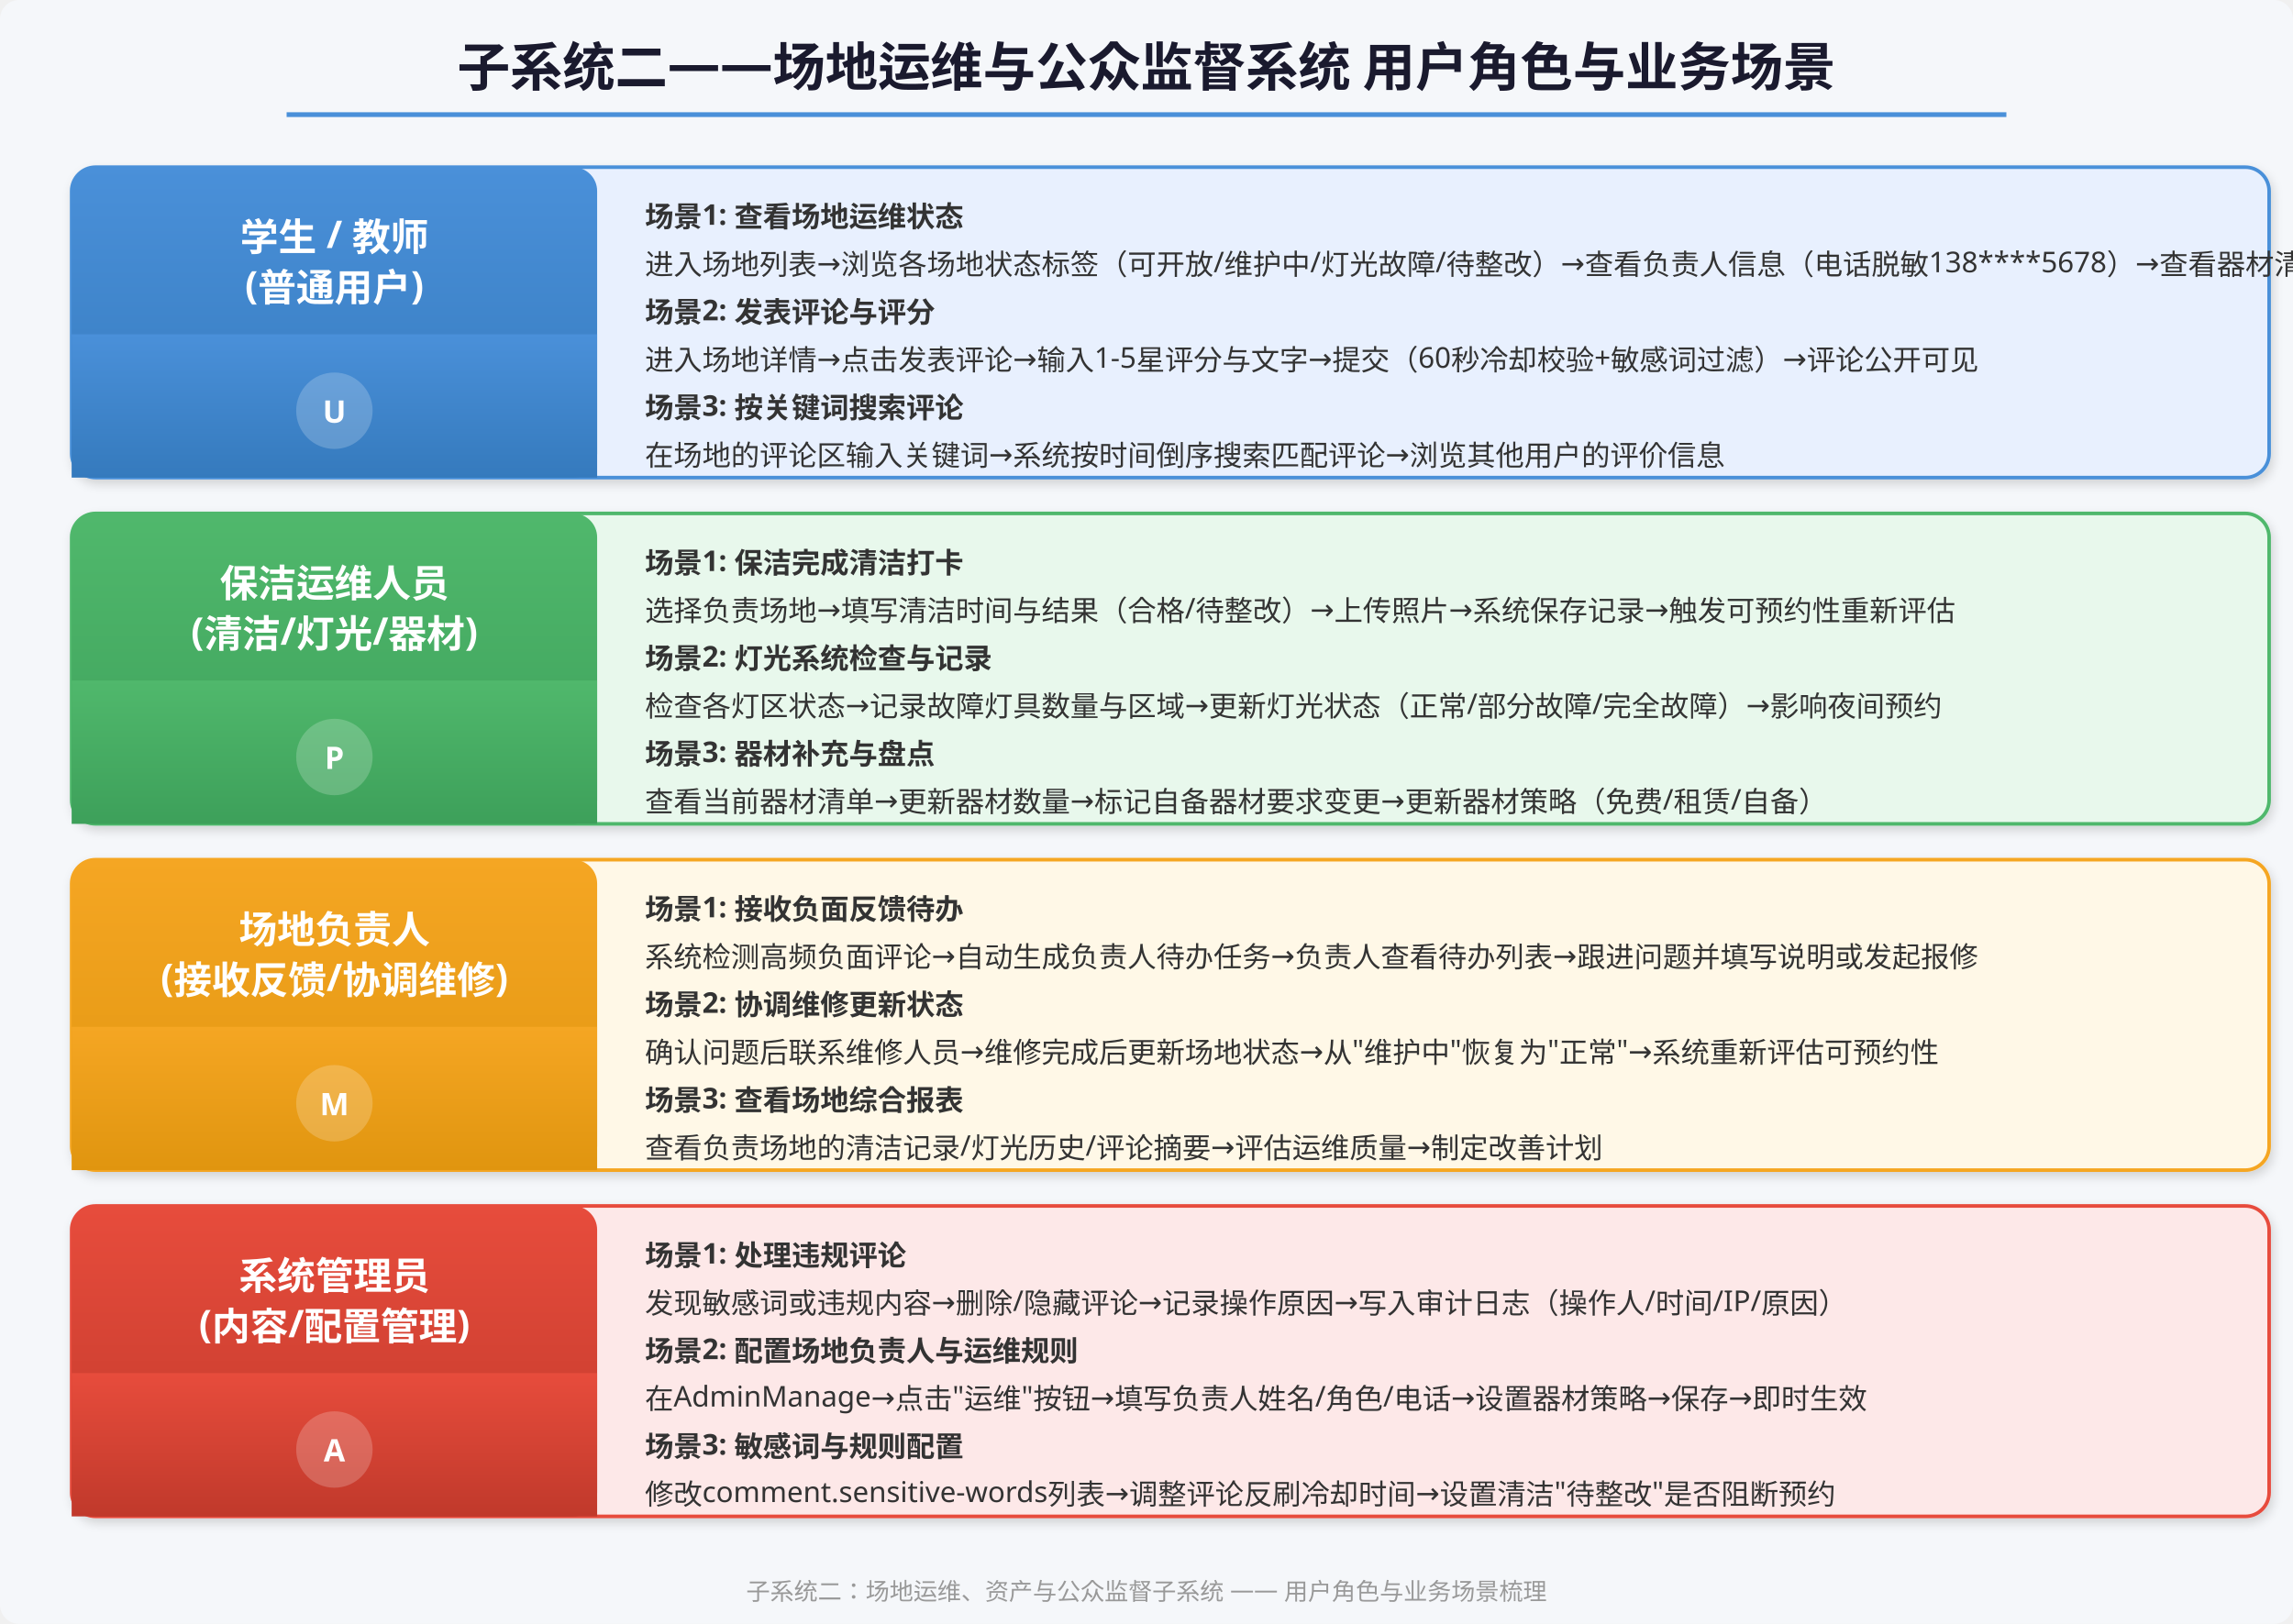
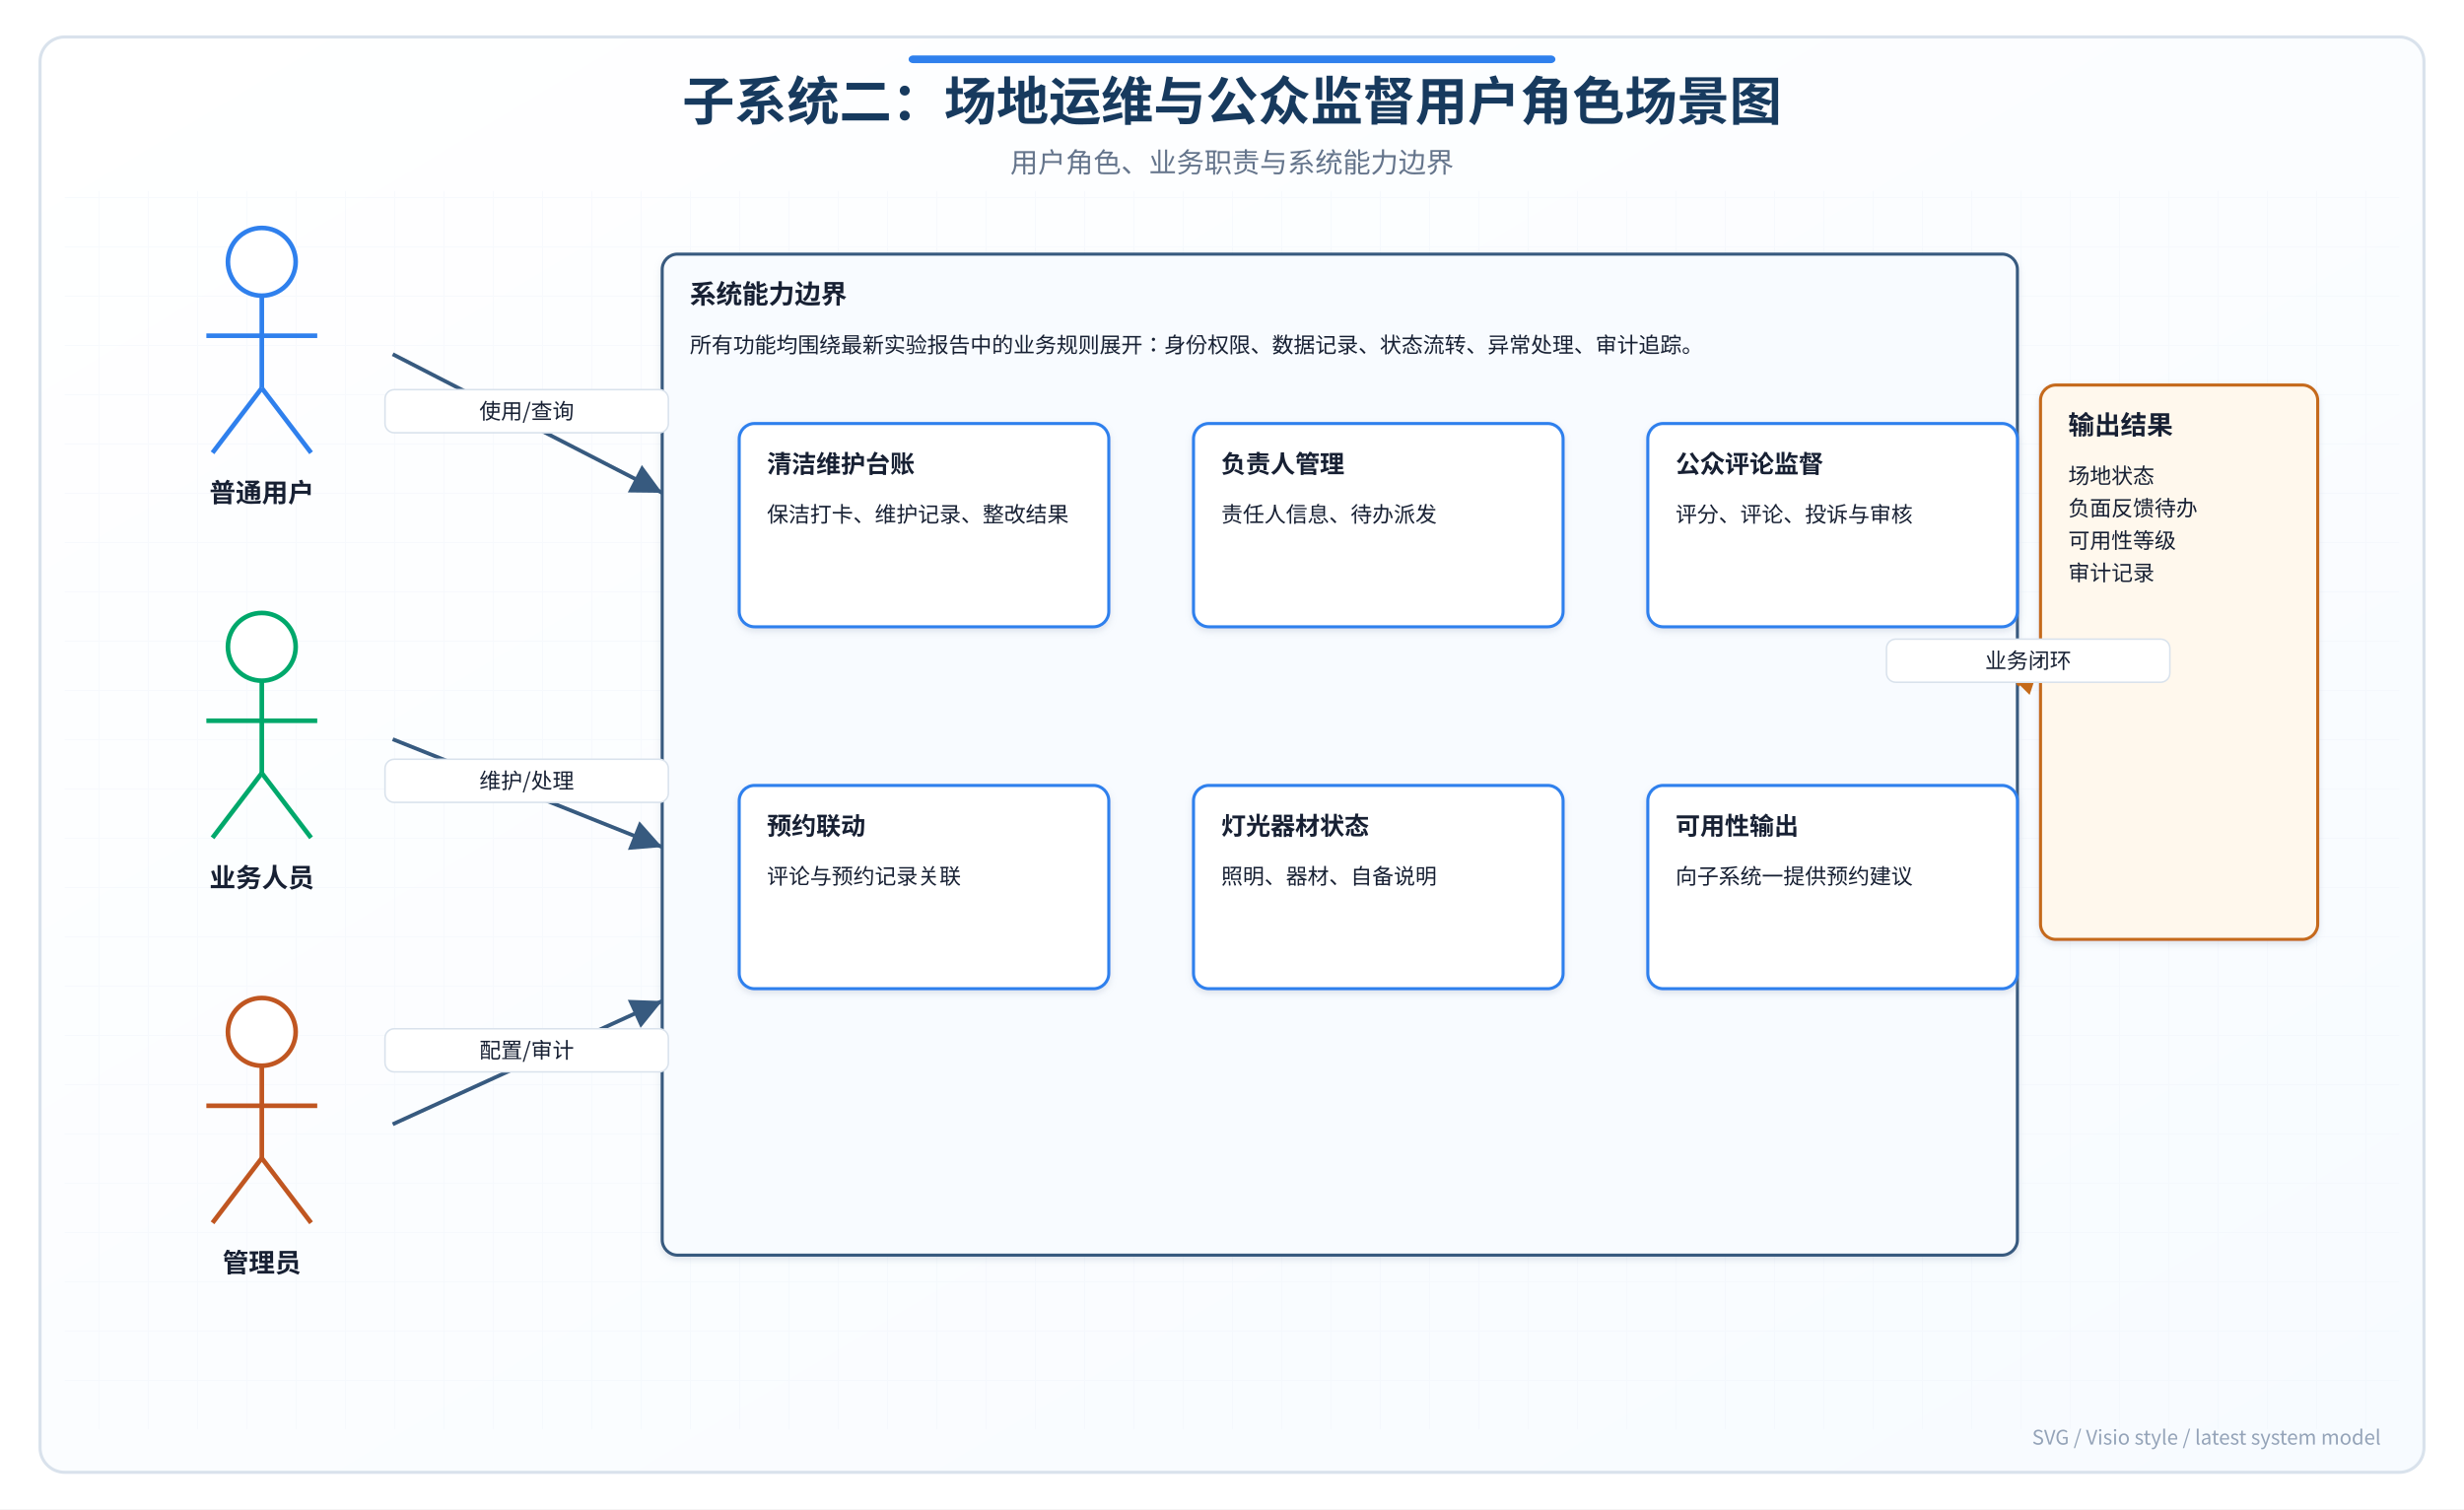
- <svg xmlns="http://www.w3.org/2000/svg" viewBox="0 0 960 680" width="960" height="680">
+ <svg xmlns="http://www.w3.org/2000/svg" width="1600" height="980" viewBox="0 0 1600 980">
  <defs>
-     <style>
-       text { font-family: "Microsoft YaHei", "SimHei", sans-serif; }
-       .title { font-size: 22px; font-weight: bold; fill: #1a1a2e; }
-       .role-title { font-size: 16px; font-weight: bold; fill: #fff; }
-       .scenario { font-size: 12px; fill: #333; }
-       .actor-icon { font-size: 13px; font-weight: bold; fill: #fff; }
-     </style>
-     <linearGradient id="g1" x1="0" y1="0" x2="0" y2="1">
-       <stop offset="0%" stop-color="#4A90D9" />
-       <stop offset="100%" stop-color="#357ABD" />
+     <linearGradient id="paper" x1="0" y1="0" x2="1" y2="1">
+       <stop offset="0" stop-color="#FFFFFF" />
+       <stop offset="1" stop-color="#F7FBFF" />
    </linearGradient>
-     <linearGradient id="g2" x1="0" y1="0" x2="0" y2="1">
-       <stop offset="0%" stop-color="#50B86C" />
-       <stop offset="100%" stop-color="#3DA05A" />
-     </linearGradient>
-     <linearGradient id="g3" x1="0" y1="0" x2="0" y2="1">
-       <stop offset="0%" stop-color="#F5A623" />
-       <stop offset="100%" stop-color="#E0950F" />
-     </linearGradient>
-     <linearGradient id="g4" x1="0" y1="0" x2="0" y2="1">
-       <stop offset="0%" stop-color="#E74C3C" />
-       <stop offset="100%" stop-color="#C0392B" />
-     </linearGradient>
-     <filter id="shadow">
-       <feDropShadow dx="1" dy="2" stdDeviation="2" flood-opacity="0.15" />
+     <pattern id="grid" width="32" height="32" patternUnits="userSpaceOnUse">
+       <path d="M32 0H0V32" fill="none" stroke="#EEF4FA" stroke-width="1" />
+     </pattern>
+     <marker id="arrow" markerWidth="12" markerHeight="12" refX="10" refY="6" orient="auto" markerUnits="strokeWidth">
+       <path d="M2,2 L10,6 L2,10 Z" fill="#375A7F" />
+     </marker>
+     <marker id="arrow-orange" markerWidth="12" markerHeight="12" refX="10" refY="6" orient="auto" markerUnits="strokeWidth">
+       <path d="M2,2 L10,6 L2,10 Z" fill="#C56A1A" />
+     </marker>
+     <filter id="shadow" x="-8%" y="-8%" width="116%" height="116%">
+       <feDropShadow dx="0" dy="2" stdDeviation="2" flood-color="#94A3B8" flood-opacity=".28" />
    </filter>
  </defs>
-   <rect width="960" height="680" fill="#F5F7FA" rx="8" />
-   <text x="480" y="36" text-anchor="middle" class="title">子系统二——场地运维与公众监督系统 用户角色与业务场景</text>
-   <line x1="120" y1="48" x2="840" y2="48" stroke="#4A90D9" stroke-width="2" />
-   <rect x="30" y="70" width="920" height="130" fill="#E8F0FE" rx="10" stroke="#4A90D9" stroke-width="1.5" filter="url(#shadow)" />
-   <rect x="30" y="70" width="220" height="130" fill="url(#g1)" rx="10" />
-   <rect x="30" y="140" width="220" height="60" fill="url(#g1)" rx="0" />
-   <text x="140" y="105" text-anchor="middle" class="role-title">学生 / 教师</text>
-   <text x="140" y="125" text-anchor="middle" class="role-title" font-size="12">(普通用户)</text>
-   <circle cx="140" cy="172" r="16" fill="#fff" opacity="0.2" />
-   <text x="140" y="177" text-anchor="middle" class="actor-icon">U</text>
-   <text x="270" y="95" class="scenario" font-weight="bold" font-size="13">场景1: 查看场地运维状态</text>
-   <text x="270" y="115" class="scenario">进入场地列表→浏览各场地状态标签（可开放/维护中/灯光故障/待整改）→查看负责人信息（电话脱敏138****5678）→查看器材清单</text>
-   <text x="270" y="135" class="scenario" font-weight="bold" font-size="13">场景2: 发表评论与评分</text>
-   <text x="270" y="155" class="scenario">进入场地详情→点击发表评论→输入1-5星评分与文字→提交（60秒冷却校验+敏感词过滤）→评论公开可见</text>
-   <text x="270" y="175" class="scenario" font-weight="bold" font-size="13">场景3: 按关键词搜索评论</text>
-   <text x="270" y="195" class="scenario">在场地的评论区输入关键词→系统按时间倒序搜索匹配评论→浏览其他用户的评价信息</text>
-   <rect x="30" y="215" width="920" height="130" fill="#E8F8EC" rx="10" stroke="#50B86C" stroke-width="1.5" filter="url(#shadow)" />
-   <rect x="30" y="215" width="220" height="130" fill="url(#g2)" rx="10" />
-   <rect x="30" y="285" width="220" height="60" fill="url(#g2)" rx="0" />
-   <text x="140" y="250" text-anchor="middle" class="role-title">保洁运维人员</text>
-   <text x="140" y="270" text-anchor="middle" class="role-title" font-size="12">(清洁/灯光/器材)</text>
-   <circle cx="140" cy="317" r="16" fill="#fff" opacity="0.2" />
-   <text x="140" y="322" text-anchor="middle" class="actor-icon">P</text>
-   <text x="270" y="240" class="scenario" font-weight="bold" font-size="13">场景1: 保洁完成清洁打卡</text>
-   <text x="270" y="260" class="scenario">选择负责场地→填写清洁时间与结果（合格/待整改）→上传照片→系统保存记录→触发可预约性重新评估</text>
-   <text x="270" y="280" class="scenario" font-weight="bold" font-size="13">场景2: 灯光系统检查与记录</text>
-   <text x="270" y="300" class="scenario">检查各灯区状态→记录故障灯具数量与区域→更新灯光状态（正常/部分故障/完全故障）→影响夜间预约</text>
-   <text x="270" y="320" class="scenario" font-weight="bold" font-size="13">场景3: 器材补充与盘点</text>
-   <text x="270" y="340" class="scenario">查看当前器材清单→更新器材数量→标记自备器材要求变更→更新器材策略（免费/租赁/自备）</text>
-   <rect x="30" y="360" width="920" height="130" fill="#FFF8E7" rx="10" stroke="#F5A623" stroke-width="1.5" filter="url(#shadow)" />
-   <rect x="30" y="360" width="220" height="130" fill="url(#g3)" rx="10" />
-   <rect x="30" y="430" width="220" height="60" fill="url(#g3)" rx="0" />
-   <text x="140" y="395" text-anchor="middle" class="role-title">场地负责人</text>
-   <text x="140" y="415" text-anchor="middle" class="role-title" font-size="12">(接收反馈/协调维修)</text>
-   <circle cx="140" cy="462" r="16" fill="#fff" opacity="0.2" />
-   <text x="140" y="467" text-anchor="middle" class="actor-icon">M</text>
-   <text x="270" y="385" class="scenario" font-weight="bold" font-size="13">场景1: 接收负面反馈待办</text>
-   <text x="270" y="405" class="scenario">系统检测高频负面评论→自动生成负责人待办任务→负责人查看待办列表→跟进问题并填写说明或发起报修</text>
-   <text x="270" y="425" class="scenario" font-weight="bold" font-size="13">场景2: 协调维修更新状态</text>
-   <text x="270" y="445" class="scenario">确认问题后联系维修人员→维修完成后更新场地状态→从"维护中"恢复为"正常"→系统重新评估可预约性</text>
-   <text x="270" y="465" class="scenario" font-weight="bold" font-size="13">场景3: 查看场地综合报表</text>
-   <text x="270" y="485" class="scenario">查看负责场地的清洁记录/灯光历史/评论摘要→评估运维质量→制定改善计划</text>
-   <rect x="30" y="505" width="920" height="130" fill="#FDE8E8" rx="10" stroke="#E74C3C" stroke-width="1.5" filter="url(#shadow)" />
-   <rect x="30" y="505" width="220" height="130" fill="url(#g4)" rx="10" />
-   <rect x="30" y="575" width="220" height="60" fill="url(#g4)" rx="0" />
-   <text x="140" y="540" text-anchor="middle" class="role-title">系统管理员</text>
-   <text x="140" y="560" text-anchor="middle" class="role-title" font-size="12">(内容/配置管理)</text>
-   <circle cx="140" cy="607" r="16" fill="#fff" opacity="0.2" />
-   <text x="140" y="612" text-anchor="middle" class="actor-icon">A</text>
-   <text x="270" y="530" class="scenario" font-weight="bold" font-size="13">场景1: 处理违规评论</text>
-   <text x="270" y="550" class="scenario">发现敏感词或违规内容→删除/隐藏评论→记录操作原因→写入审计日志（操作人/时间/IP/原因）</text>
-   <text x="270" y="570" class="scenario" font-weight="bold" font-size="13">场景2: 配置场地负责人与运维规则</text>
-   <text x="270" y="590" class="scenario">在AdminManage→点击"运维"按钮→填写负责人姓名/角色/电话→设置器材策略→保存→即时生效</text>
-   <text x="270" y="610" class="scenario" font-weight="bold" font-size="13">场景3: 敏感词与规则配置</text>
-   <text x="270" y="630" class="scenario">修改comment.sensitive-words列表→调整评论反刷冷却时间→设置清洁"待整改"是否阻断预约</text>
-   <text x="480" y="670" text-anchor="middle" font-size="10" fill="#999">子系统二：场地运维、资产与公众监督子系统 —— 用户角色与业务场景梳理</text>
+   <rect x="0" y="0" width="1600" height="980" fill="#FFFFFF" />
+   <rect x="26" y="24" width="1548" height="932" rx="16" fill="url(#paper)" stroke="#D9E2EC" stroke-width="2" />
+   <rect x="42" y="124" width="1516" height="804" fill="url(#grid)" opacity=".55" />
+   <rect x="590" y="36" width="420" height="5" rx="3" fill="#2F80ED" />
+   <text x="800" y="78" text-anchor="middle" font-family="Microsoft YaHei,SimHei,Noto Sans CJK SC,Arial,sans-serif" font-size="34" font-weight="700" fill="#173A5E">子系统二：场地运维与公众监督用户角色场景图</text>
+   <text x="800" y="112" text-anchor="middle" font-family="Microsoft YaHei,SimHei,Noto Sans CJK SC,Arial,sans-serif" font-size="18" fill="#64748B">用户角色、业务职责与系统能力边界</text>
+   <circle cx="170" cy="170" r="22" fill="#FFFFFF" stroke="#2F80ED" stroke-width="3" />
+   <line x1="170" y1="192" x2="170" y2="252" stroke="#2F80ED" stroke-width="3" />
+   <line x1="134" y1="218" x2="206" y2="218" stroke="#2F80ED" stroke-width="3" />
+   <line x1="170" y1="252" x2="138" y2="294" stroke="#2F80ED" stroke-width="3" />
+   <line x1="170" y1="252" x2="202" y2="294" stroke="#2F80ED" stroke-width="3" />
+   <text x="170" y="326" text-anchor="middle" font-family="Microsoft YaHei,SimHei,Noto Sans CJK SC,Arial,sans-serif" font-size="17" font-weight="700" fill="#172033">普通用户</text>
+   <circle cx="170" cy="420" r="22" fill="#FFFFFF" stroke="#00A86B" stroke-width="3" />
+   <line x1="170" y1="442" x2="170" y2="502" stroke="#00A86B" stroke-width="3" />
+   <line x1="134" y1="468" x2="206" y2="468" stroke="#00A86B" stroke-width="3" />
+   <line x1="170" y1="502" x2="138" y2="544" stroke="#00A86B" stroke-width="3" />
+   <line x1="170" y1="502" x2="202" y2="544" stroke="#00A86B" stroke-width="3" />
+   <text x="170" y="576" text-anchor="middle" font-family="Microsoft YaHei,SimHei,Noto Sans CJK SC,Arial,sans-serif" font-size="17" font-weight="700" fill="#172033">业务人员</text>
+   <circle cx="170" cy="670" r="22" fill="#FFFFFF" stroke="#C05621" stroke-width="3" />
+   <line x1="170" y1="692" x2="170" y2="752" stroke="#C05621" stroke-width="3" />
+   <line x1="134" y1="718" x2="206" y2="718" stroke="#C05621" stroke-width="3" />
+   <line x1="170" y1="752" x2="138" y2="794" stroke="#C05621" stroke-width="3" />
+   <line x1="170" y1="752" x2="202" y2="794" stroke="#C05621" stroke-width="3" />
+   <text x="170" y="826" text-anchor="middle" font-family="Microsoft YaHei,SimHei,Noto Sans CJK SC,Arial,sans-serif" font-size="17" font-weight="700" fill="#172033">管理员</text>
+   <rect x="430" y="165" width="880" height="650" rx="10" fill="#F8FBFF" stroke="#375A7F" stroke-width="2" filter="url(#shadow)" />
+   <text x="448" y="197" font-size="17" font-weight="700" fill="#172033">
+     <tspan x="448" dy="0">系统能力边界</tspan>
+   </text>
+   <text x="448" y="229" font-size="14" font-weight="400" fill="#172033">
+     <tspan x="448" dy="0">所有功能均围绕最新实验报告中的业务规则展开：身份权限、数据记录、状态流转、异常处理、审计追踪。</tspan>
+   </text>
+   <rect x="480" y="275" width="240" height="132" rx="10" fill="#FFFFFF" stroke="#2F80ED" stroke-width="2" filter="url(#shadow)" />
+   <text x="498" y="307" font-size="16" font-weight="700" fill="#172033">
+     <tspan x="498" dy="0">清洁维护台账</tspan>
+   </text>
+   <text x="498" y="339" font-size="14" font-weight="400" fill="#172033">
+     <tspan x="498" dy="0">保洁打卡、维护记录、整改结果</tspan>
+   </text>
+   <rect x="775" y="275" width="240" height="132" rx="10" fill="#FFFFFF" stroke="#2F80ED" stroke-width="2" filter="url(#shadow)" />
+   <text x="793" y="307" font-size="16" font-weight="700" fill="#172033">
+     <tspan x="793" dy="0">负责人管理</tspan>
+   </text>
+   <text x="793" y="339" font-size="14" font-weight="400" fill="#172033">
+     <tspan x="793" dy="0">责任人信息、待办派发</tspan>
+   </text>
+   <rect x="1070" y="275" width="240" height="132" rx="10" fill="#FFFFFF" stroke="#2F80ED" stroke-width="2" filter="url(#shadow)" />
+   <text x="1088" y="307" font-size="16" font-weight="700" fill="#172033">
+     <tspan x="1088" dy="0">公众评论监督</tspan>
+   </text>
+   <text x="1088" y="339" font-size="14" font-weight="400" fill="#172033">
+     <tspan x="1088" dy="0">评分、评论、投诉与审核</tspan>
+   </text>
+   <rect x="480" y="510" width="240" height="132" rx="10" fill="#FFFFFF" stroke="#2F80ED" stroke-width="2" filter="url(#shadow)" />
+   <text x="498" y="542" font-size="16" font-weight="700" fill="#172033">
+     <tspan x="498" dy="0">预约联动</tspan>
+   </text>
+   <text x="498" y="574" font-size="14" font-weight="400" fill="#172033">
+     <tspan x="498" dy="0">评论与预约记录关联</tspan>
+   </text>
+   <rect x="775" y="510" width="240" height="132" rx="10" fill="#FFFFFF" stroke="#2F80ED" stroke-width="2" filter="url(#shadow)" />
+   <text x="793" y="542" font-size="16" font-weight="700" fill="#172033">
+     <tspan x="793" dy="0">灯光器材状态</tspan>
+   </text>
+   <text x="793" y="574" font-size="14" font-weight="400" fill="#172033">
+     <tspan x="793" dy="0">照明、器材、自备说明</tspan>
+   </text>
+   <rect x="1070" y="510" width="240" height="132" rx="10" fill="#FFFFFF" stroke="#2F80ED" stroke-width="2" filter="url(#shadow)" />
+   <text x="1088" y="542" font-size="16" font-weight="700" fill="#172033">
+     <tspan x="1088" dy="0">可用性输出</tspan>
+   </text>
+   <text x="1088" y="574" font-size="14" font-weight="400" fill="#172033">
+     <tspan x="1088" dy="0">向子系统一提供预约建议</tspan>
+   </text>
+   <line x1="255" y1="230" x2="430" y2="320" stroke="#375A7F" stroke-width="2.5" marker-end="url(#arrow)" />
+   <rect x="250" y="253" width="184" height="28" rx="6" fill="#FFFFFF" stroke="#D9E2EC" />
+   <text x="342" y="272" text-anchor="middle" font-family="Microsoft YaHei,SimHei,Noto Sans CJK SC,Arial,sans-serif" font-size="14" fill="#172033">使用/查询</text>
+   <line x1="255" y1="480" x2="430" y2="550" stroke="#375A7F" stroke-width="2.5" marker-end="url(#arrow)" />
+   <rect x="250" y="493" width="184" height="28" rx="6" fill="#FFFFFF" stroke="#D9E2EC" />
+   <text x="342" y="512" text-anchor="middle" font-family="Microsoft YaHei,SimHei,Noto Sans CJK SC,Arial,sans-serif" font-size="14" fill="#172033">维护/处理</text>
+   <line x1="255" y1="730" x2="430" y2="650" stroke="#375A7F" stroke-width="2.5" marker-end="url(#arrow)" />
+   <rect x="250" y="668" width="184" height="28" rx="6" fill="#FFFFFF" stroke="#D9E2EC" />
+   <text x="342" y="687" text-anchor="middle" font-family="Microsoft YaHei,SimHei,Noto Sans CJK SC,Arial,sans-serif" font-size="14" fill="#172033">配置/审计</text>
+   <rect x="1325" y="250" width="180" height="360" rx="10" fill="#FFF8ED" stroke="#C56A1A" stroke-width="2" filter="url(#shadow)" />
+   <text x="1343" y="282" font-size="17" font-weight="700" fill="#172033">
+     <tspan x="1343" dy="0">输出结果</tspan>
+   </text>
+   <text x="1343" y="314" font-size="14" font-weight="400" fill="#172033">
+     <tspan x="1343" dy="0">场地状态</tspan>
+     <tspan x="1343" dy="21">负面反馈待办</tspan>
+     <tspan x="1343" dy="21">可用性等级</tspan>
+     <tspan x="1343" dy="21">审计记录</tspan>
+   </text>
+   <line x1="1310" y1="445" x2="1325" y2="430" stroke="#C56A1A" stroke-width="2.5" marker-end="url(#arrow-orange)" />
+   <rect x="1225" y="415" width="184" height="28" rx="6" fill="#FFFFFF" stroke="#D9E2EC" />
+   <text x="1317" y="434" text-anchor="middle" font-family="Microsoft YaHei,SimHei,Noto Sans CJK SC,Arial,sans-serif" font-size="14" fill="#172033">业务闭环</text>
+   <text x="1546" y="938" text-anchor="end" font-family="Microsoft YaHei,SimHei,Noto Sans CJK SC,Arial,sans-serif" font-size="13" fill="#94A3B8">SVG / Visio style / latest system model</text>
</svg>
